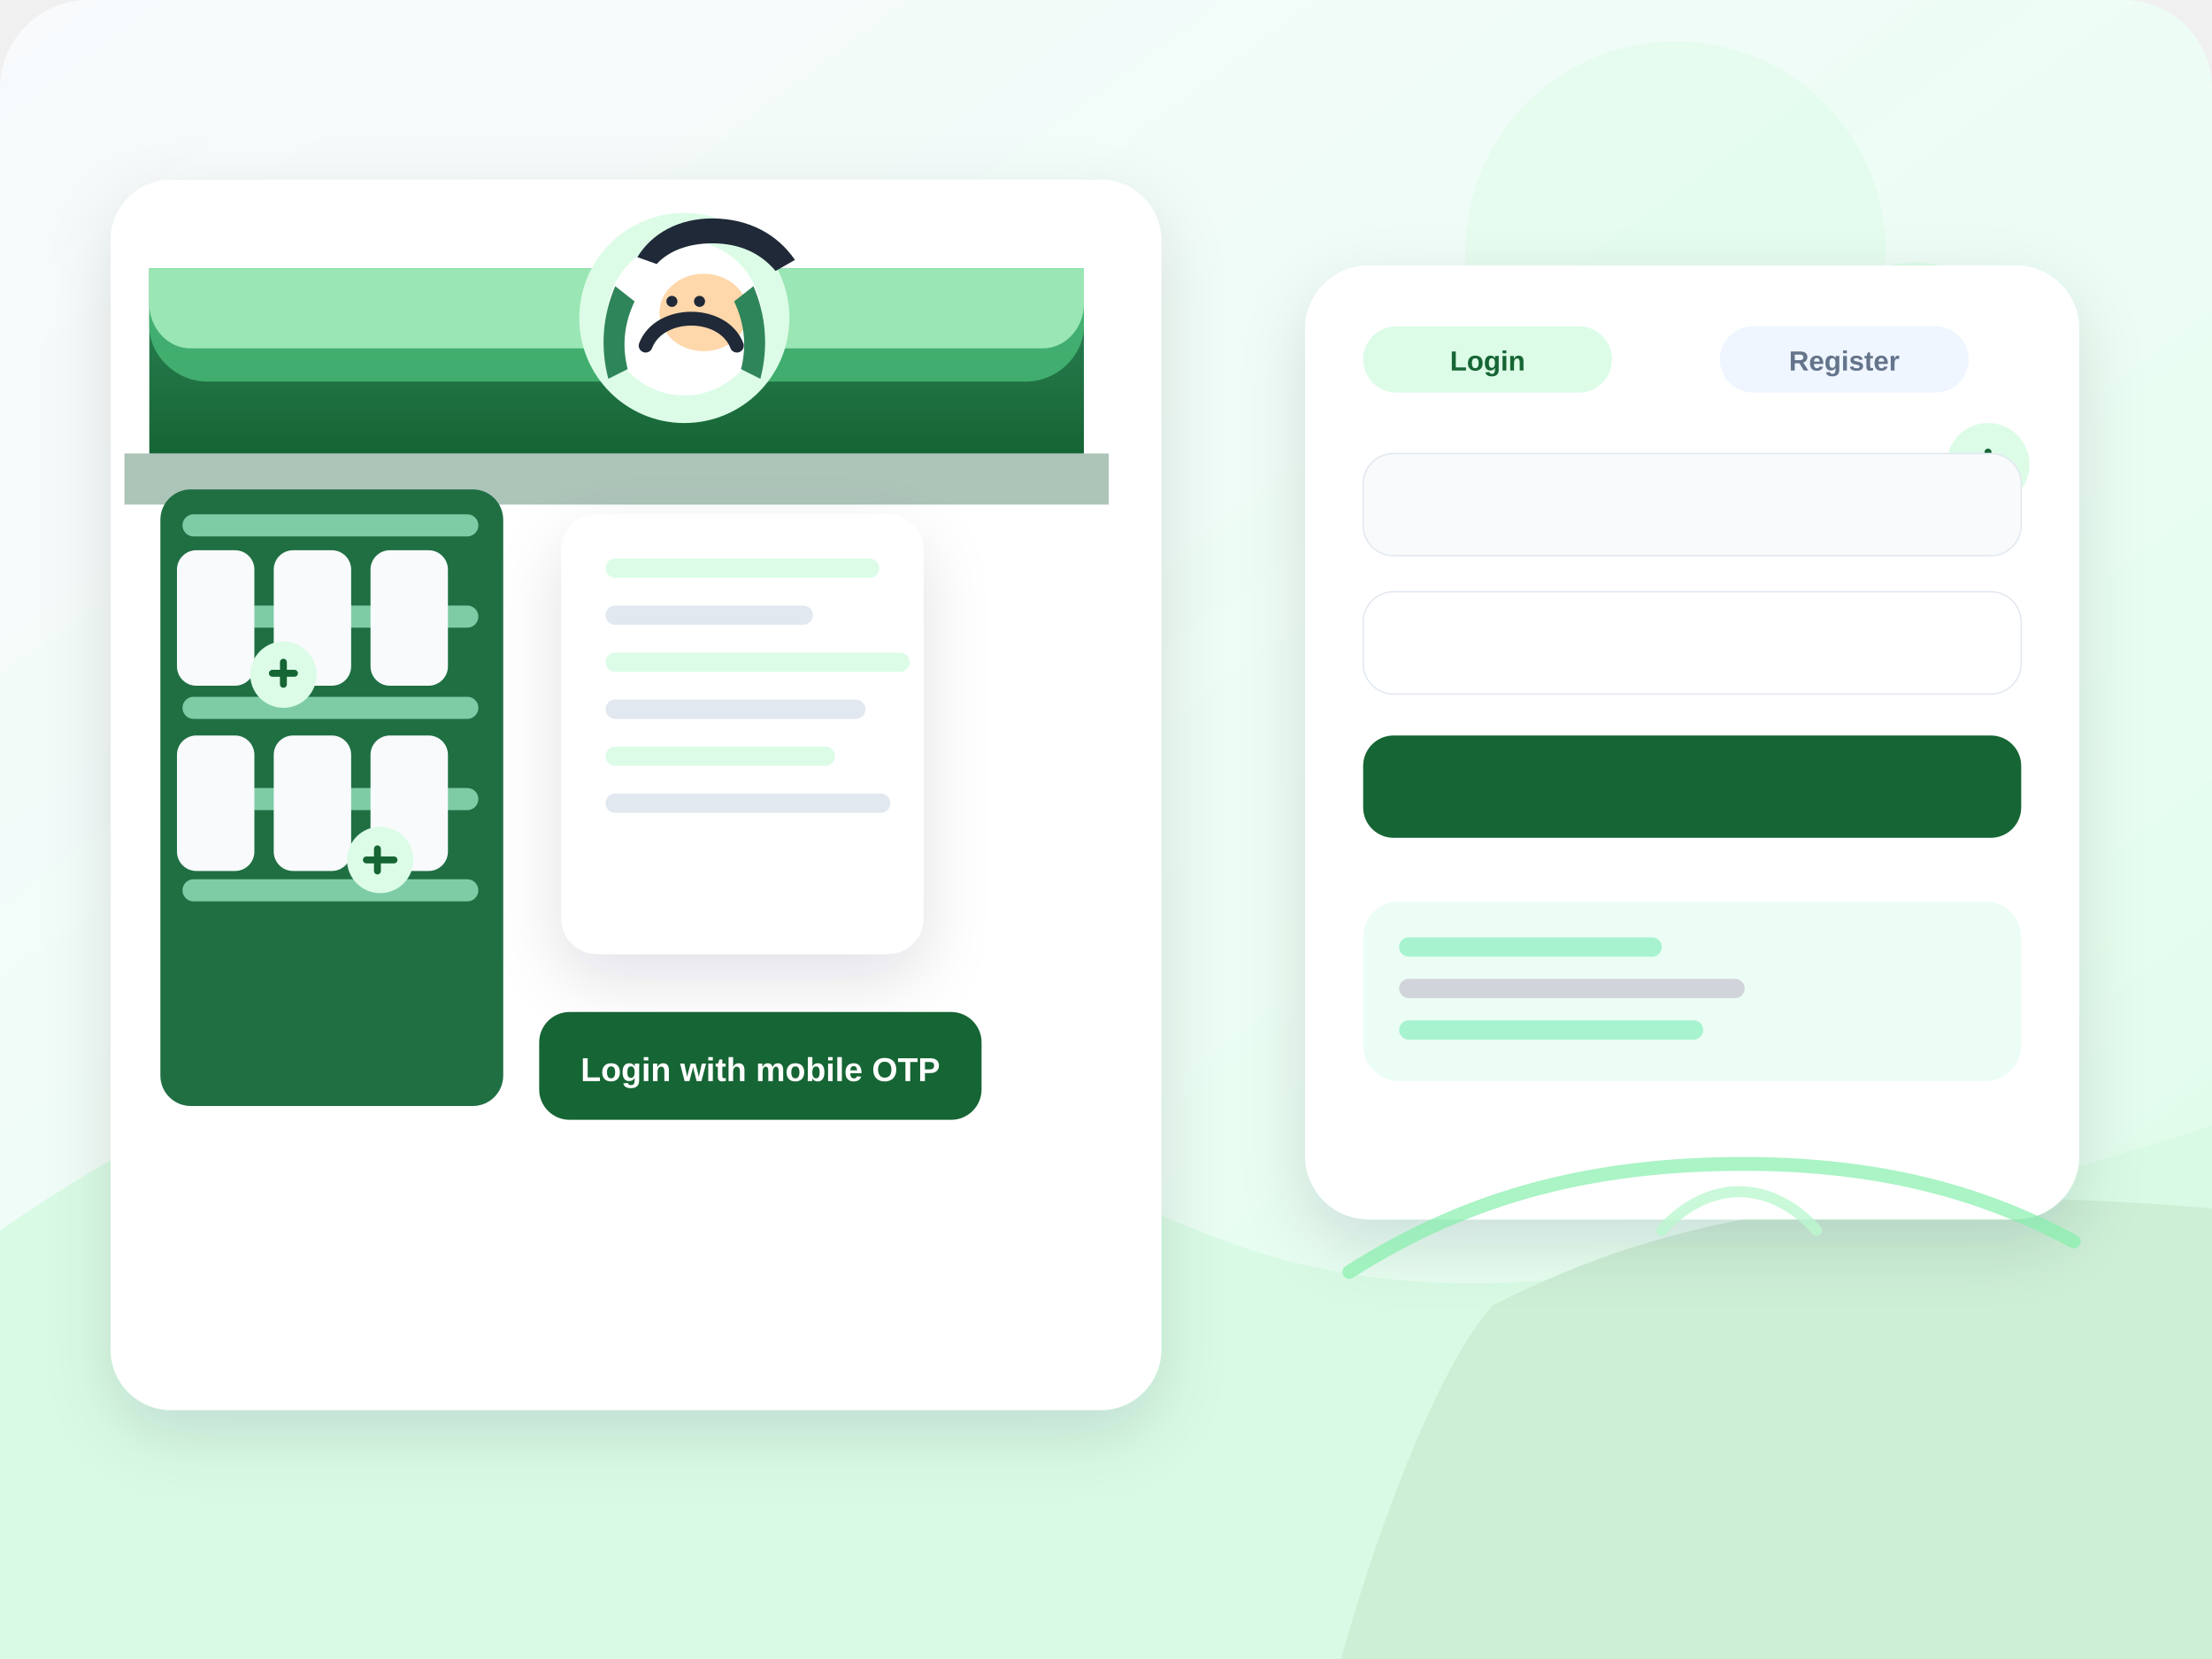
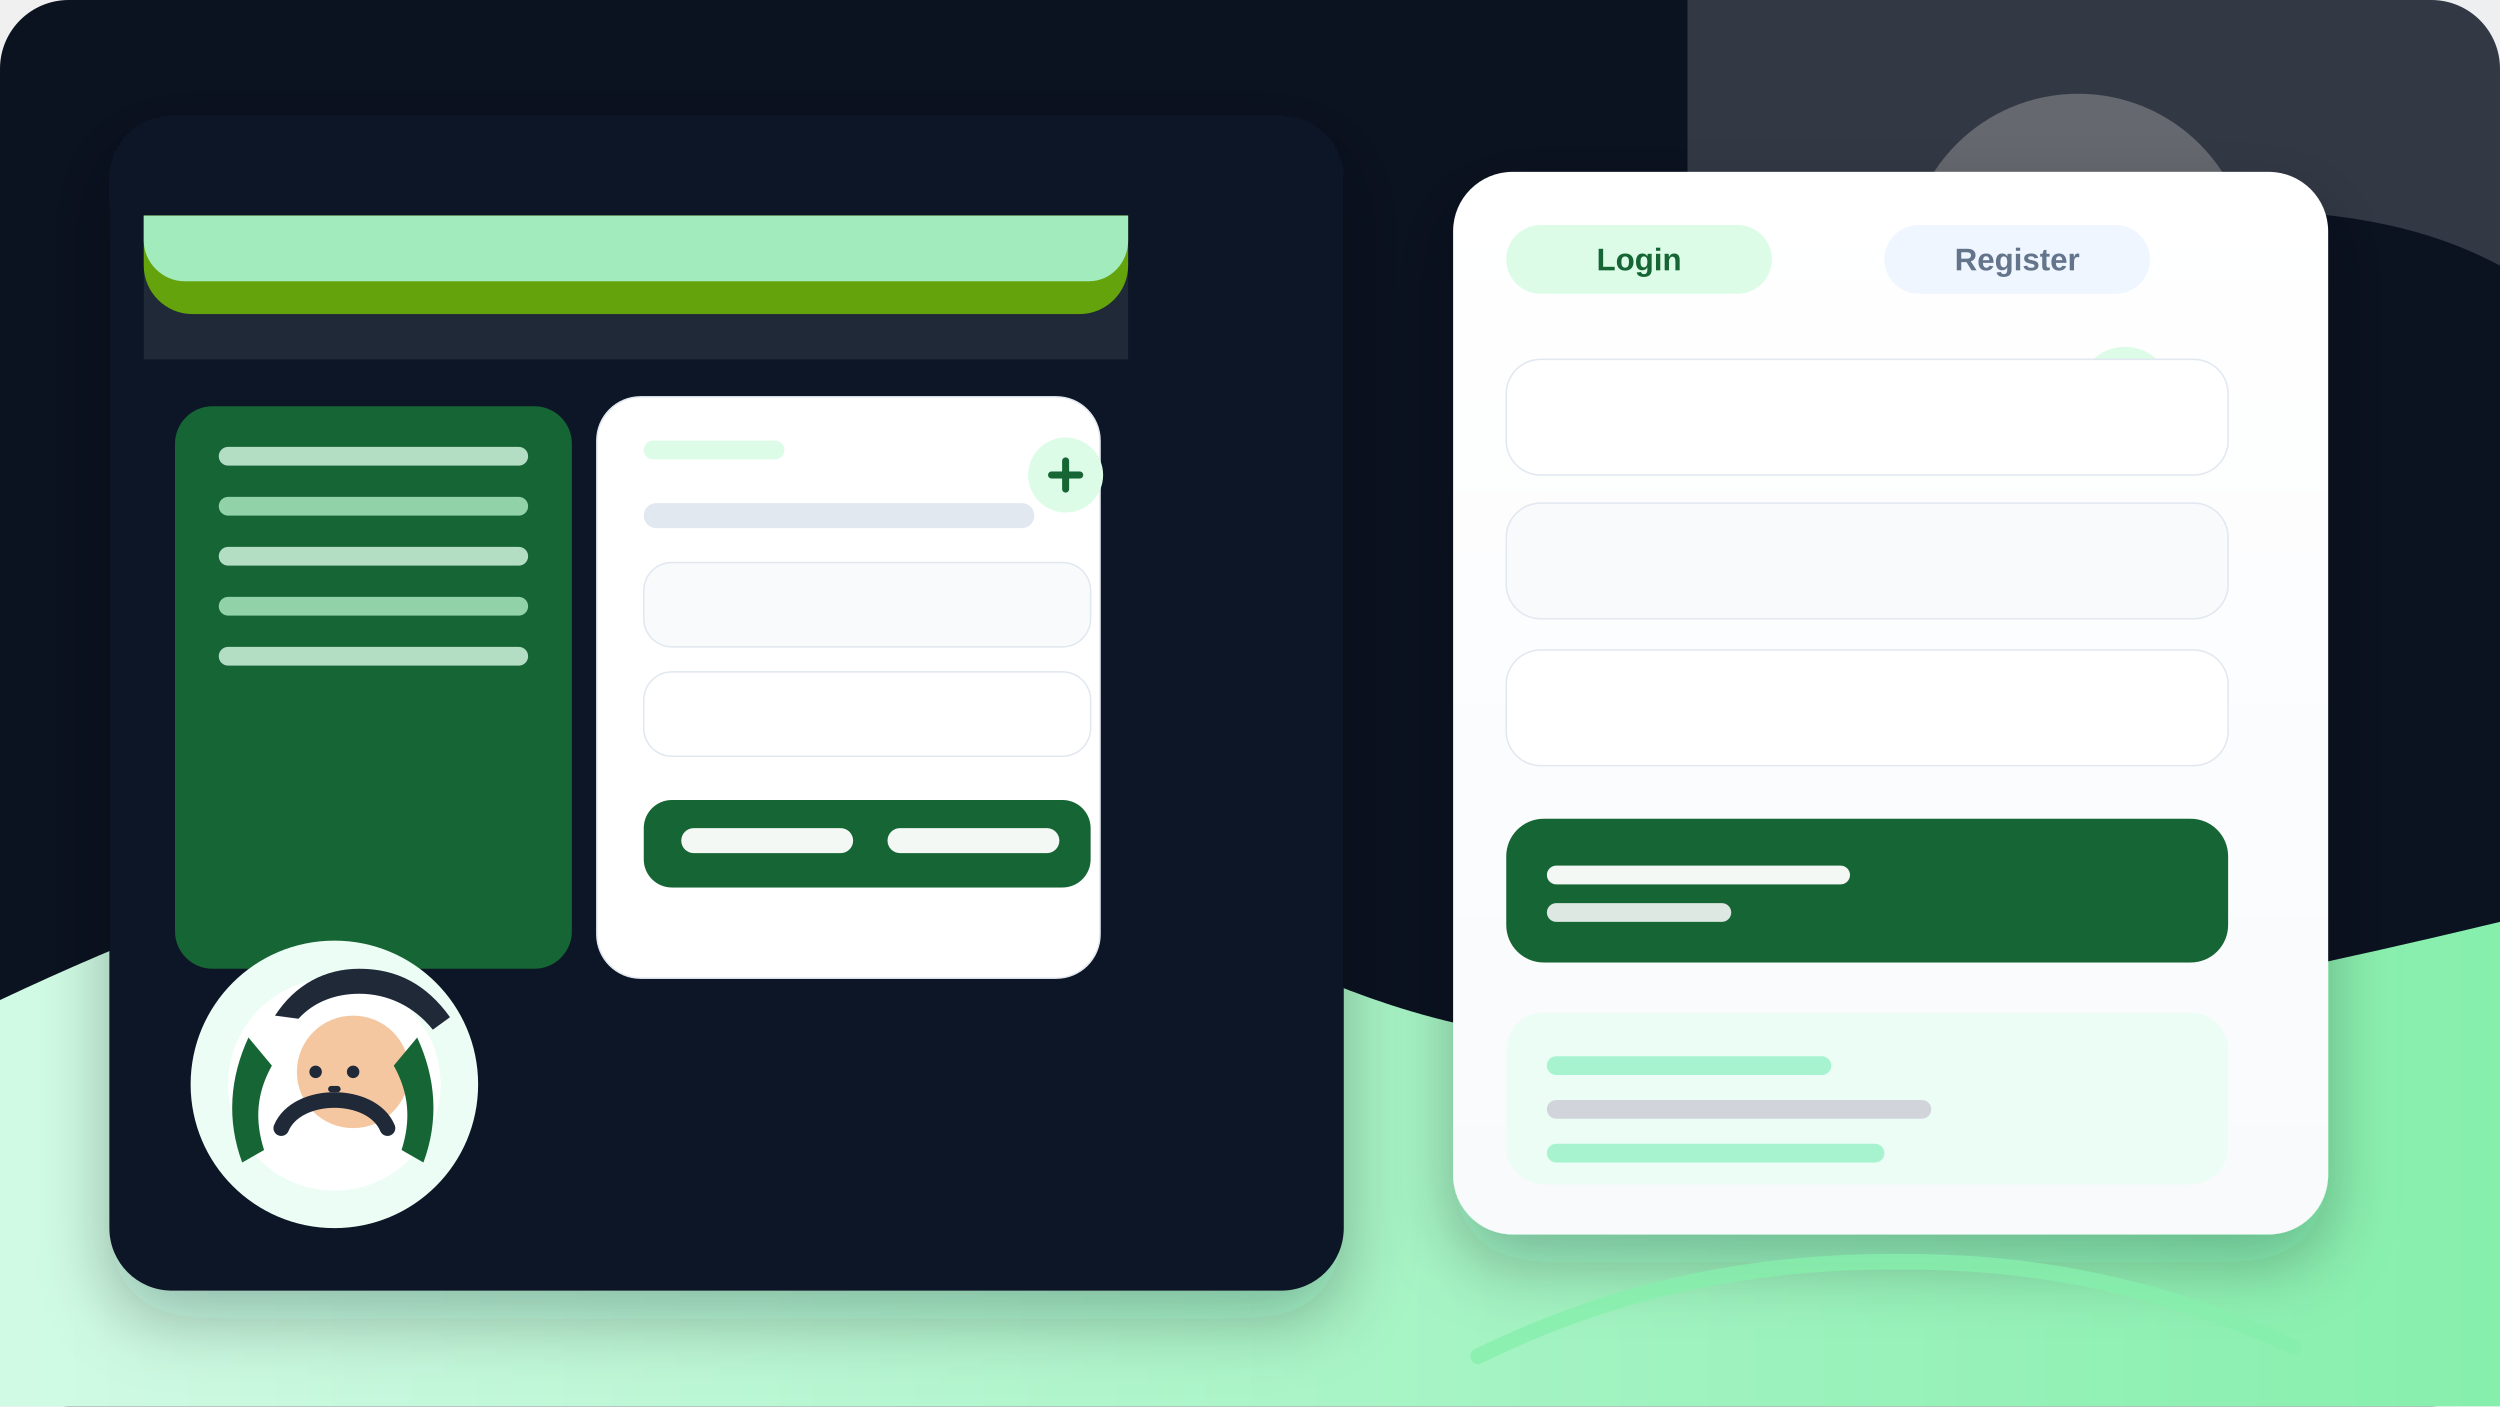
- <svg xmlns="http://www.w3.org/2000/svg" width="1600" height="1200" viewBox="0 0 1600 1200" fill="none">
+ <svg xmlns="http://www.w3.org/2000/svg" width="1600" height="900" viewBox="0 0 1600 900" fill="none">
  <defs>
-     <linearGradient id="sky" x1="0" y1="0" x2="1" y2="1">
-       <stop offset="0%" stop-color="#F8FAFC" />
-       <stop offset="55%" stop-color="#ECFDF5" />
-       <stop offset="100%" stop-color="#DCFCE7" />
+     <linearGradient id="bg" x1="0" y1="0" x2="1" y2="1">
+       <stop offset="0%" stop-color="#0F172A" />
+       <stop offset="100%" stop-color="#1E293B" />
    </linearGradient>
-     <linearGradient id="shop" x1="0" y1="0" x2="0" y2="1">
-       <stop offset="0%" stop-color="#2F855A" />
-       <stop offset="100%" stop-color="#166534" />
+     <linearGradient id="field" x1="0" y1="0" x2="1" y2="0">
+       <stop offset="0%" stop-color="#D1FAE5" />
+       <stop offset="100%" stop-color="#86EFAC" />
    </linearGradient>
-     <filter id="softShadow" x="-20%" y="-20%" width="140%" height="140%">
-       <feDropShadow dx="0" dy="18" stdDeviation="24" flood-color="#0F172A" flood-opacity="0.12" />
+     <linearGradient id="screen" x1="0" y1="0" x2="0" y2="1">
+       <stop offset="0%" stop-color="#FFFFFF" />
+       <stop offset="100%" stop-color="#F8FAFC" />
+     </linearGradient>
+     <filter id="shadow" x="-20%" y="-20%" width="140%" height="140%">
+       <feDropShadow dx="0" dy="18" stdDeviation="22" flood-color="#0F172A" flood-opacity="0.28" />
    </filter>
  </defs>
-   <rect width="1600" height="1200" rx="64" fill="url(#sky)" />
-   <path d="M0 890C180 765 330 730 489 748C642 766 760 850 879 895C1015 946 1171 952 1600 814V1200H0V890Z" fill="#D9FBE5" />
-   <path d="M1080 944C1210 878 1349 853 1600 874V1200H970C1000 1092 1045 981 1080 944Z" fill="#CDEFD6" />
-   <circle cx="1212" cy="182" r="152" fill="#DCFCE7" opacity="0.55" />
-   <circle cx="1385" cy="282" r="92" fill="#BBF7D0" opacity="0.38" />
-   <g filter="url(#softShadow)">
-     <rect x="80" y="130" width="760" height="890" rx="44" fill="#FFFFFF" />
+   <rect width="1600" height="900" rx="44" fill="#0B1220" />
+   <path d="M0 640C170 560 320 516 480 522C640 528 750 590 864 634C1000 686 1176 692 1600 590V900H0V640Z" fill="url(#field)" />
+   <path d="M1080 210C1188 152 1310 125 1470 136C1530 140 1570 154 1600 170V0H1080V210Z" fill="#E2E8F0" opacity="0.18" />
+   <circle cx="1330" cy="170" r="110" fill="#FFF7ED" opacity="0.25" />
+   <g filter="url(#shadow)">
+     <rect x="70" y="74" width="790" height="752" rx="40" fill="#111827" />
  </g>
-   <path d="M108 194H784V328H108V194Z" fill="url(#shop)" />
-   <path d="M108 194H784V236C784 257 765 276 742 276H150C127 276 108 257 108 236V194Z" fill="#48BB78" opacity="0.8" />
-   <path d="M108 194H784V220C784 237 771 252 754 252H138C121 252 108 237 108 220V194Z" fill="#9AE6B4" />
-   <path d="M90 328H802V365H90V328Z" fill="#0F5132" opacity="0.34" />
-   <rect x="116" y="354" width="248" height="446" rx="22" fill="#1F6F43" />
-   <rect x="132" y="372" width="214" height="16" rx="8" fill="#A7F3D0" opacity="0.7" />
-   <rect x="132" y="438" width="214" height="16" rx="8" fill="#A7F3D0" opacity="0.7" />
-   <rect x="132" y="504" width="214" height="16" rx="8" fill="#A7F3D0" opacity="0.7" />
-   <rect x="132" y="570" width="214" height="16" rx="8" fill="#A7F3D0" opacity="0.7" />
-   <rect x="132" y="636" width="214" height="16" rx="8" fill="#A7F3D0" opacity="0.7" />
-   <rect x="128" y="398" width="56" height="98" rx="14" fill="#F8FAFC" />
-   <rect x="198" y="398" width="56" height="98" rx="14" fill="#F8FAFC" />
-   <rect x="268" y="398" width="56" height="98" rx="14" fill="#F8FAFC" />
-   <rect x="128" y="532" width="56" height="98" rx="14" fill="#F8FAFC" />
-   <rect x="198" y="532" width="56" height="98" rx="14" fill="#F8FAFC" />
-   <rect x="268" y="532" width="56" height="98" rx="14" fill="#F8FAFC" />
-   <circle cx="205" cy="488" r="24" fill="#DCFCE7" />
-   <path d="M197 487h16M205 479v16" stroke="#166534" stroke-width="5" stroke-linecap="round" />
-   <circle cx="275" cy="622" r="24" fill="#DCFCE7" />
-   <path d="M265 622h20" stroke="#166534" stroke-width="5" stroke-linecap="round" />
-   <path d="M273 614v16" stroke="#166534" stroke-width="5" stroke-linecap="round" />
-   <rect x="406" y="372" width="262" height="318" rx="26" fill="#FFFFFF" filter="url(#softShadow)" />
-   <rect x="438" y="404" width="198" height="14" rx="7" fill="#DCFCE7" />
-   <rect x="438" y="438" width="150" height="14" rx="7" fill="#E2E8F0" />
-   <rect x="438" y="472" width="220" height="14" rx="7" fill="#DCFCE7" />
-   <rect x="438" y="506" width="188" height="14" rx="7" fill="#E2E8F0" />
-   <rect x="438" y="540" width="166" height="14" rx="7" fill="#DCFCE7" />
-   <rect x="438" y="574" width="206" height="14" rx="7" fill="#E2E8F0" />
-   <rect x="390" y="732" width="320" height="78" rx="22" fill="#166534" />
-   <text x="550" y="782" text-anchor="middle" fill="white" font-family="Arial, Helvetica, sans-serif" font-size="24" font-weight="700">Login with mobile OTP</text>
-   <g transform="translate(495 230)">
-     <circle cx="0" cy="0" r="76" fill="#DCFCE7" />
-     <circle cx="0" cy="0" r="56" fill="#FFFFFF" />
-     <path d="M-18 -4c0-15 14-28 32-28s32 13 32 28-14 28-32 28S-18 11-18 -4Z" fill="#FED7AA" />
-     <path d="M-28 20c10-26 56-26 66 0" stroke="#1F2937" stroke-width="10" stroke-linecap="round" />
-     <circle cx="-9" cy="-12" r="4" fill="#1F2937" />
-     <circle cx="11" cy="-12" r="4" fill="#1F2937" />
-     <path d="M-1 -1h4" stroke="#1F2937" stroke-width="4" stroke-linecap="round" />
-     <path d="M-34 -44c11-18 31-28 54-28 26 0 47 11 60 30l-14 8c-11-13-26-20-46-20-16 0-31 5-40 15l-14-5Z" fill="#1F2937" />
-     <path d="M-36 -12c-8 17-9 33-5 49l-14 7c-6-23-4-46 5-67l14 11Z" fill="#2F855A" />
-     <path d="M36 -12c8 17 9 33 5 49l14 7c6-23 4-46-5-67l-14 11Z" fill="#2F855A" />
+   <path d="M92 138H722V230H92V138Z" fill="#1F2937" />
+   <path d="M92 138H722V170C722 187 708 201 691 201H123C106 201 92 187 92 170V138Z" fill="#65A30D" />
+   <path d="M92 138H722V154C722 168 711 180 697 180H118C104 180 92 168 92 154V138Z" fill="#A7F3D0" opacity="0.9" />
+   <rect x="112" y="260" width="254" height="360" rx="24" fill="#166534" />
+   <rect x="140" y="286" width="198" height="12" rx="6" fill="#DCFCE7" opacity="0.8" />
+   <rect x="140" y="318" width="198" height="12" rx="6" fill="#BBF7D0" opacity="0.75" />
+   <rect x="140" y="350" width="198" height="12" rx="6" fill="#DCFCE7" opacity="0.8" />
+   <rect x="140" y="382" width="198" height="12" rx="6" fill="#BBF7D0" opacity="0.75" />
+   <rect x="140" y="414" width="198" height="12" rx="6" fill="#DCFCE7" opacity="0.8" />
+   <rect x="382" y="254" width="322" height="372" rx="28" fill="#FFFFFF" stroke="#E2E8F0" />
+   <rect x="412" y="282" width="90" height="12" rx="6" fill="#DCFCE7" />
+   <rect x="412" y="322" width="250" height="16" rx="8" fill="#E2E8F0" />
+   <rect x="412" y="360" width="286" height="54" rx="18" fill="#F8FAFC" stroke="#E2E8F0" />
+   <rect x="412" y="430" width="286" height="54" rx="18" fill="#FFFFFF" stroke="#E2E8F0" />
+   <rect x="412" y="512" width="286" height="56" rx="18" fill="#166534" />
+   <rect x="436" y="530" width="110" height="16" rx="8" fill="#FFFFFF" opacity="0.95" />
+   <rect x="568" y="530" width="110" height="16" rx="8" fill="#FFFFFF" opacity="0.95" />
+   <circle cx="682" cy="304" r="24" fill="#DCFCE7" />
+   <path d="M673 304h18M682 295v18" stroke="#166534" stroke-width="4.5" stroke-linecap="round" />
+   <g transform="translate(214 694)">
+     <circle cx="0" cy="0" r="92" fill="#ECFDF5" />
+     <circle cx="0" cy="0" r="68" fill="#FFFFFF" />
+     <path d="M-24 -8c0-20 16-36 36-36s36 16 36 36-16 36-36 36-36-16-36-36Z" fill="#F4C7A1" />
+     <path d="M-34 28c10-24 58-24 68 0" stroke="#1F2937" stroke-width="10" stroke-linecap="round" />
+     <path d="M-38 -44c13-20 32-30 54-30 24 0 43 10 58 31l-11 8c-12-15-29-23-47-23-15 0-29 5-39 16l-15-2Z" fill="#1F2937" />
+     <path d="M-40 -12c-10 18-11 35-5 54l-14 8c-10-27-8-54 4-80l15 18Z" fill="#166534" />
+     <path d="M38 -12c10 18 11 35 5 54l14 8c10-27 8-54-4-80l-15 18Z" fill="#166534" />
+     <circle cx="-12" cy="-8" r="4" fill="#1F2937" />
+     <circle cx="12" cy="-8" r="4" fill="#1F2937" />
+     <path d="M-2 3h4" stroke="#1F2937" stroke-width="4" stroke-linecap="round" />
  </g>
-   <g transform="translate(944 192)">
-     <rect x="0" y="0" width="560" height="690" rx="46" fill="white" filter="url(#softShadow)" />
-     <rect x="42" y="44" width="180" height="48" rx="24" fill="#DCFCE7" />
-     <text x="132" y="76" text-anchor="middle" fill="#166534" font-family="Arial, Helvetica, sans-serif" font-size="20" font-weight="700">Login</text>
-     <rect x="300" y="44" width="180" height="48" rx="24" fill="#EFF6FF" />
-     <text x="390" y="76" text-anchor="middle" fill="#64748B" font-family="Arial, Helvetica, sans-serif" font-size="20" font-weight="700">Register</text>
-     <circle cx="494" cy="144" r="30" fill="#DCFCE7" />
-     <path d="M484 145h20M494 135v20" stroke="#166534" stroke-width="5" stroke-linecap="round" />
-     <rect x="42" y="136" width="476" height="74" rx="22" fill="#F8FAFC" stroke="#E2E8F0" />
-     <rect x="42" y="236" width="476" height="74" rx="22" fill="#FFFFFF" stroke="#E2E8F0" />
-     <rect x="42" y="340" width="476" height="74" rx="22" fill="#166534" />
-     <rect x="42" y="460" width="476" height="130" rx="26" fill="#ECFDF5" />
-     <rect x="68" y="486" width="190" height="14" rx="7" fill="#A7F3D0" />
-     <rect x="68" y="516" width="250" height="14" rx="7" fill="#D1D5DB" />
-     <rect x="68" y="546" width="220" height="14" rx="7" fill="#A7F3D0" />
+   <g filter="url(#shadow)">
+     <rect x="930" y="110" width="560" height="680" rx="38" fill="url(#screen)" />
  </g>
-   <path d="M976 920c88-56 180-80 299-78 90 2 160 21 225 56" stroke="#86EFAC" stroke-width="10" stroke-linecap="round" opacity="0.7" />
-   <path d="M1202 890c0 0 22-28 56-28s56 28 56 28" stroke="#BBF7D0" stroke-width="8" stroke-linecap="round" opacity="0.8" />
+   <rect x="964" y="144" width="170" height="44" rx="22" fill="#DCFCE7" />
+   <text x="1049" y="173" text-anchor="middle" fill="#166534" font-family="Arial, Helvetica, sans-serif" font-size="20" font-weight="700">Login</text>
+   <rect x="1206" y="144" width="170" height="44" rx="22" fill="#EFF6FF" />
+   <text x="1291" y="173" text-anchor="middle" fill="#64748B" font-family="Arial, Helvetica, sans-serif" font-size="20" font-weight="700">Register</text>
+   <circle cx="1360" cy="252" r="30" fill="#DCFCE7" />
+   <path d="M1350 252h20M1360 242v20" stroke="#166534" stroke-width="5" stroke-linecap="round" />
+   <rect x="964" y="230" width="462" height="74" rx="22" fill="#FFFFFF" stroke="#E2E8F0" />
+   <rect x="964" y="322" width="462" height="74" rx="22" fill="#F8FAFC" stroke="#E2E8F0" />
+   <rect x="964" y="416" width="462" height="74" rx="22" fill="#FFFFFF" stroke="#E2E8F0" />
+   <rect x="964" y="524" width="462" height="92" rx="24" fill="#166534" />
+   <rect x="990" y="554" width="194" height="12" rx="6" fill="#FFFFFF" opacity="0.95" />
+   <rect x="990" y="578" width="118" height="12" rx="6" fill="#FFFFFF" opacity="0.85" />
+   <rect x="964" y="648" width="462" height="110" rx="24" fill="#ECFDF5" />
+   <rect x="990" y="676" width="182" height="12" rx="6" fill="#A7F3D0" />
+   <rect x="990" y="704" width="246" height="12" rx="6" fill="#D1D5DB" />
+   <rect x="990" y="732" width="216" height="12" rx="6" fill="#A7F3D0" />
+   <path d="M946 868C1040 822 1132 804 1244 808C1326 811 1398 830 1468 862" stroke="#86EFAC" stroke-width="10" stroke-linecap="round" opacity="0.8" />
</svg>
